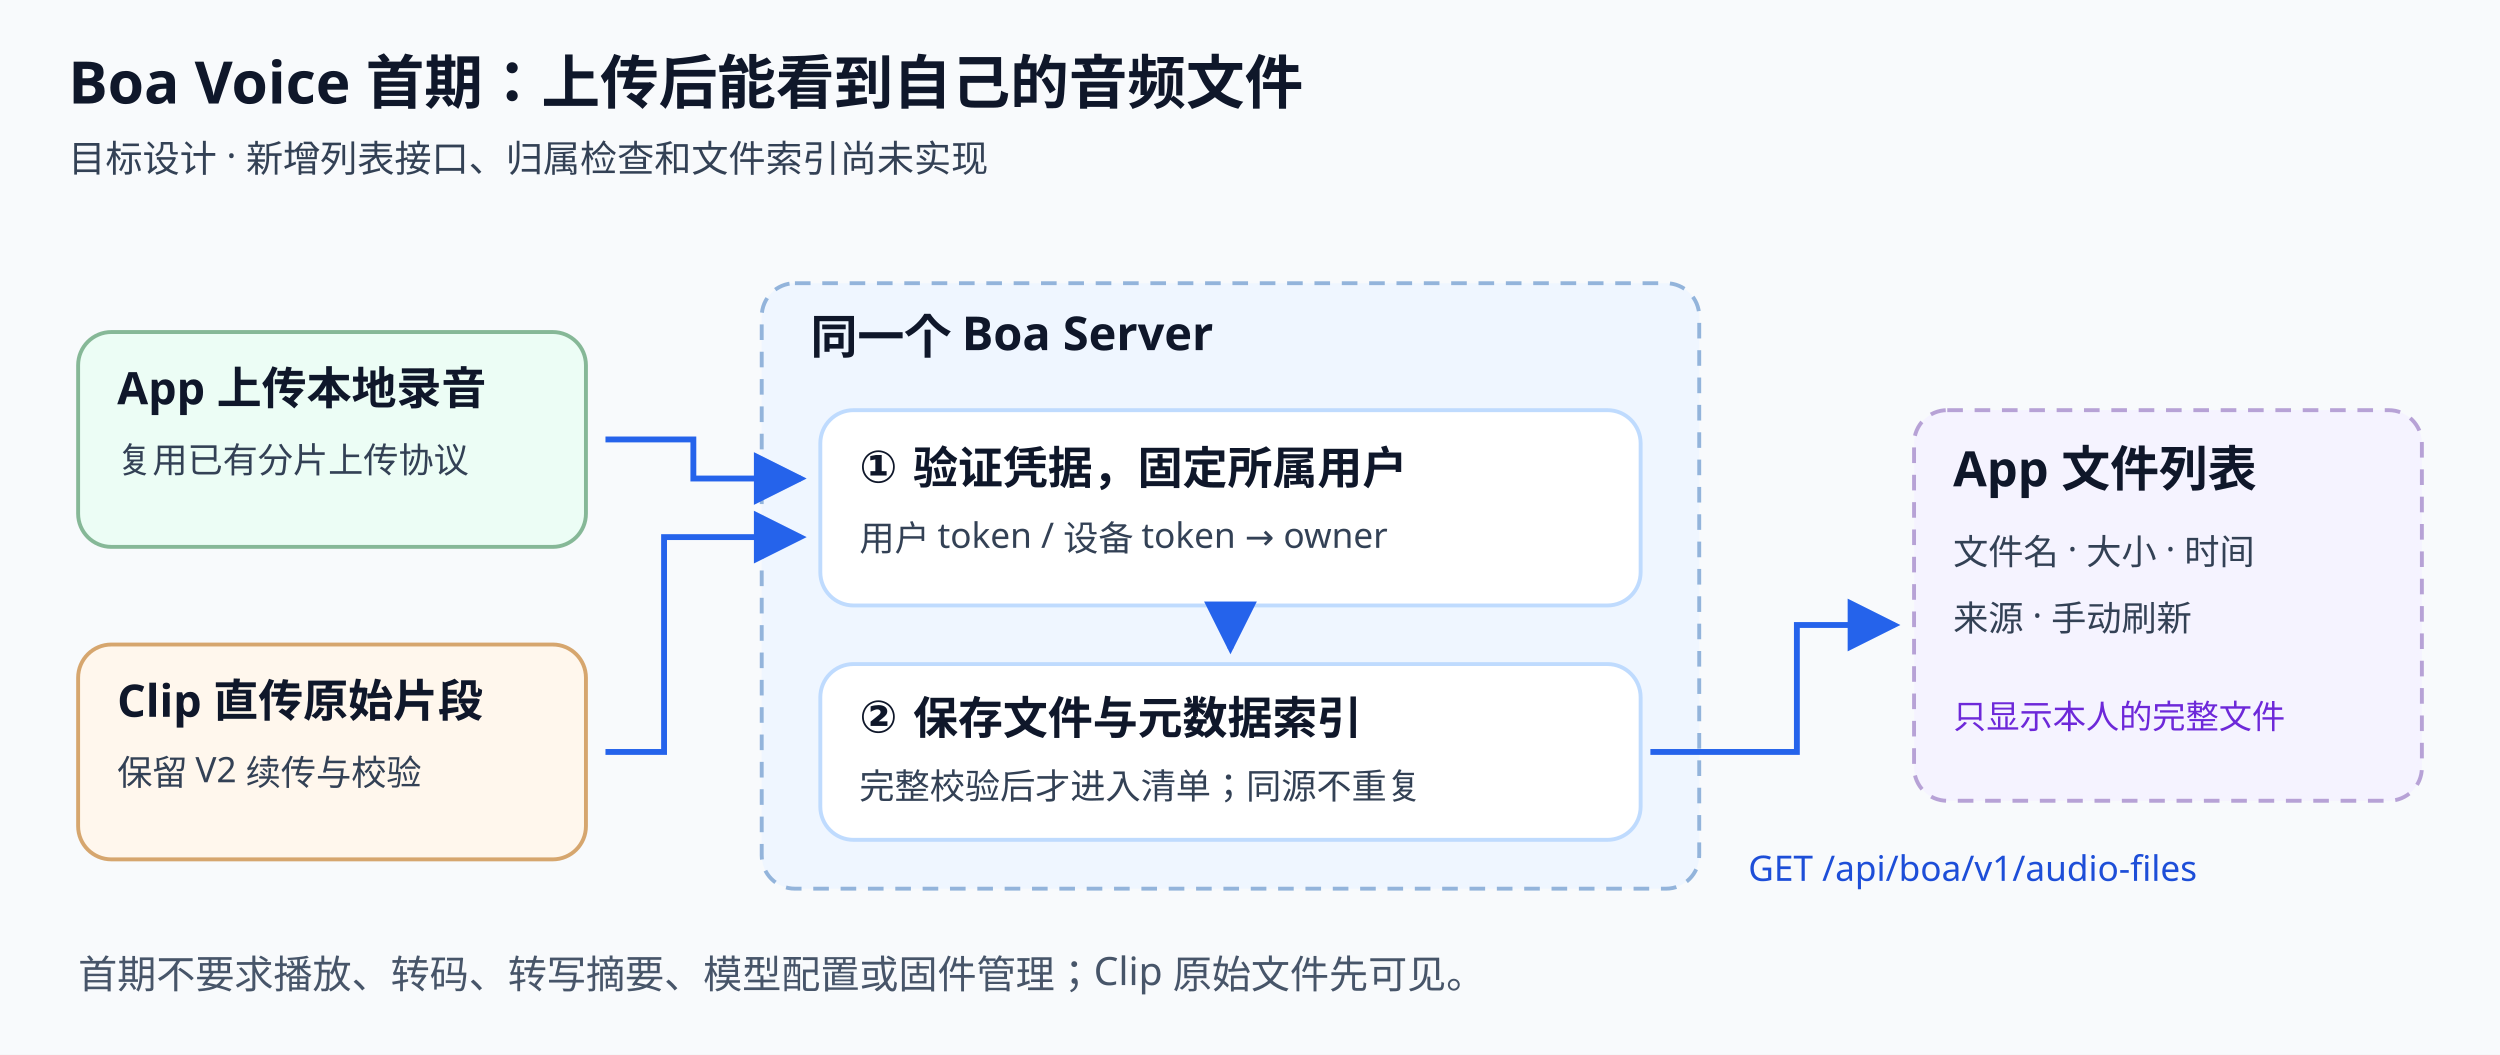
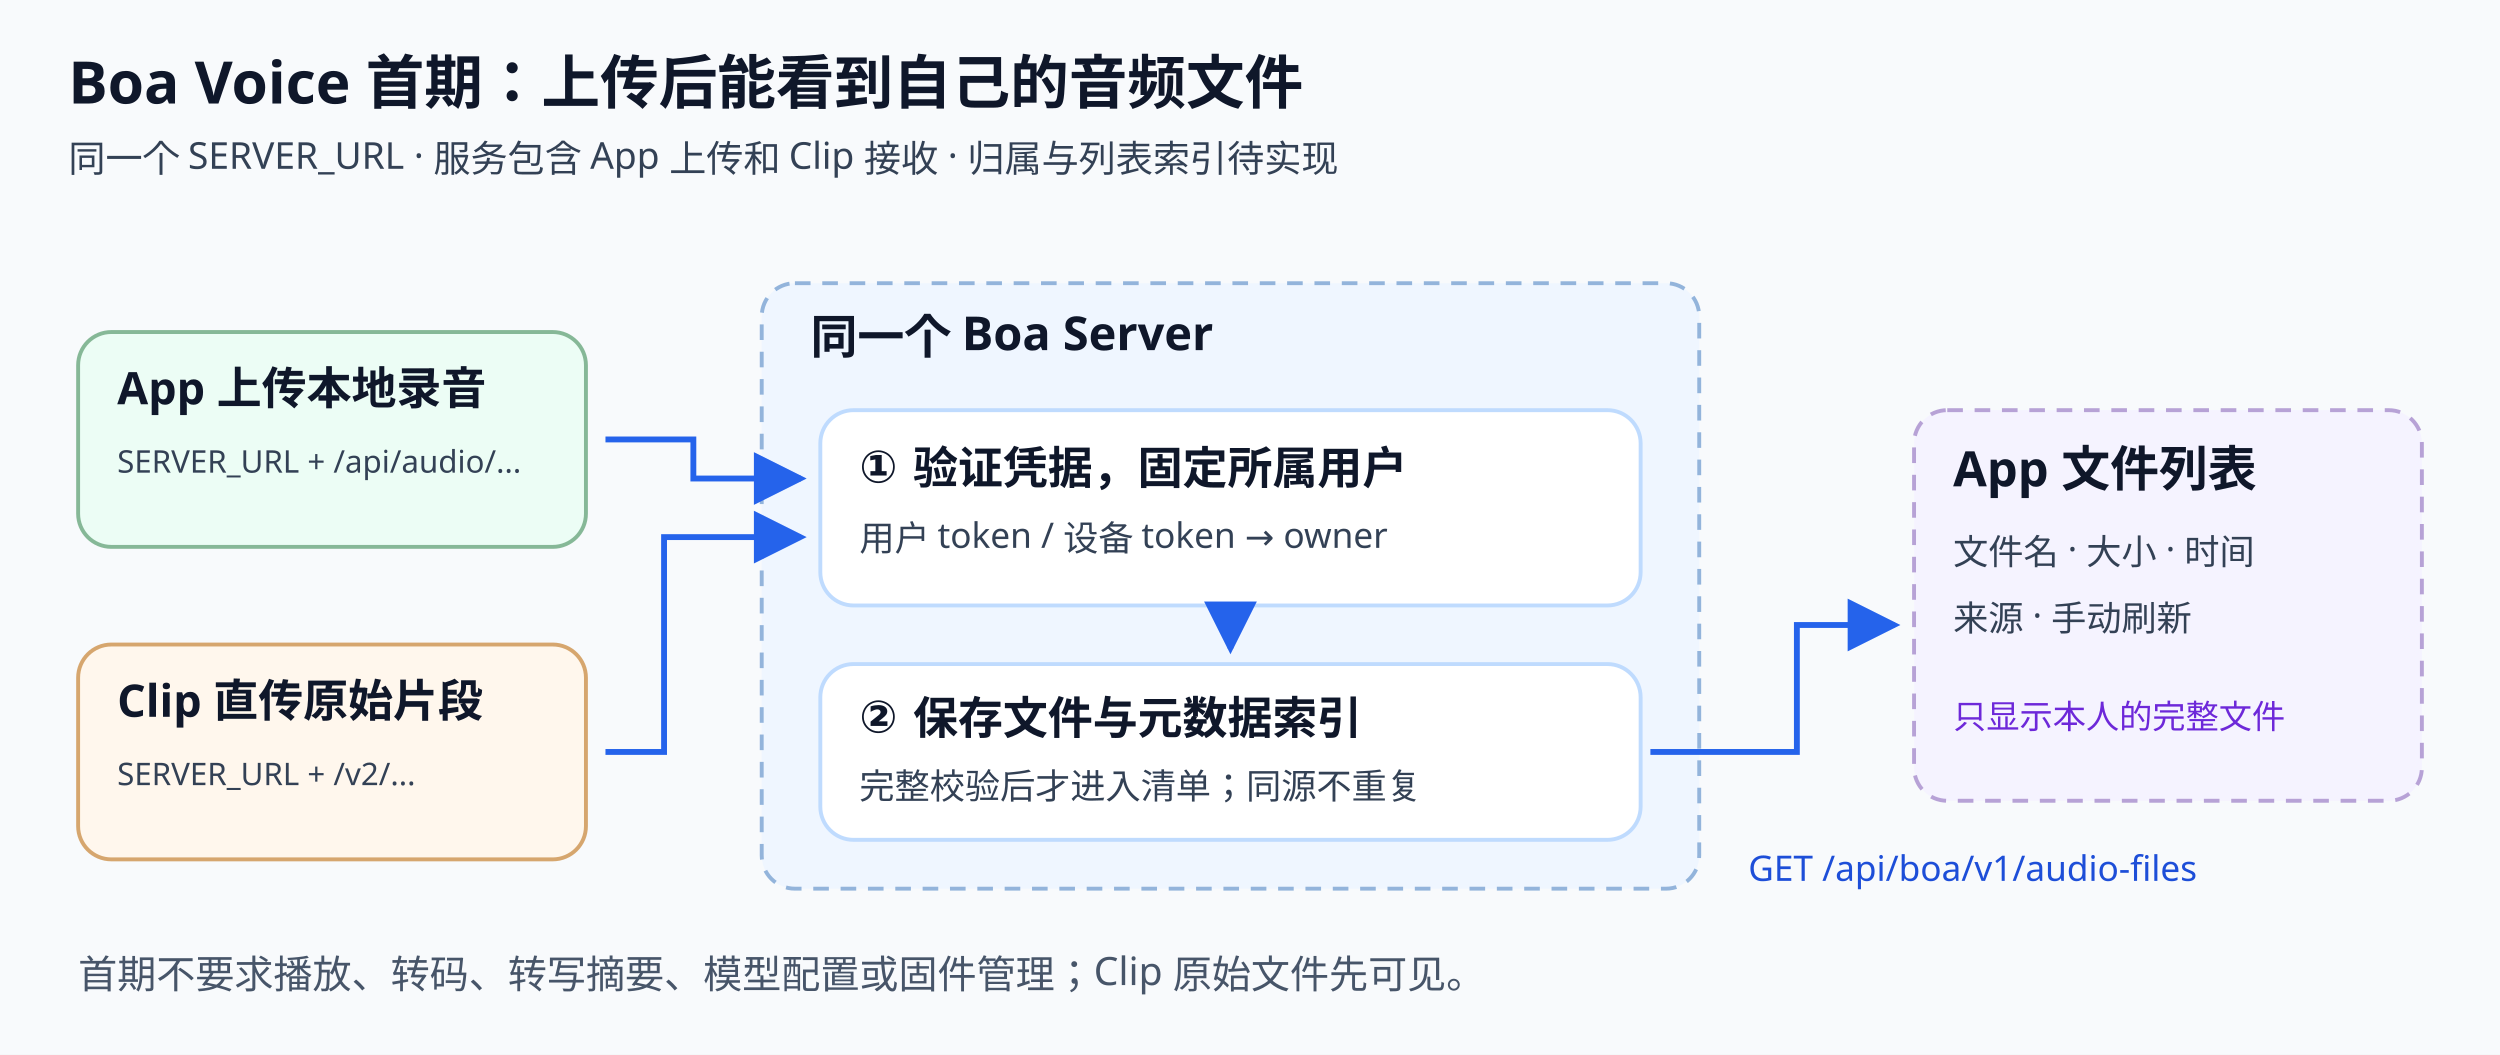
<svg xmlns="http://www.w3.org/2000/svg" width="1280" height="540" viewBox="0 0 1280 540">
  <defs>
    <marker id="arrow" markerWidth="9" markerHeight="9" refX="8" refY="4.5" orient="auto">
      <path d="M0,0 L9,4.5 L0,9" fill="#2563eb" />
    </marker>
  </defs>
  <rect width="1280" height="540" fill="#f8fafc" />
  <g font-family="PingFang SC,Heiti SC,Arial Unicode MS,sans-serif">
    <text x="35" y="53" font-size="30" fill="#0f172a" font-weight="600" text-anchor="start">Boa Voice 首期：上传后能看到自己的音频文件</text>
-     <text x="35" y="88" font-size="19" fill="#334155" font-weight="normal" text-anchor="start">目标设计 · 新增列表接口、归属检查和文件索引尚未实现</text>
+     <text x="35" y="88" font-size="19" fill="#334155" font-weight="normal" text-anchor="start">同一个 SERVER_URL · 服务包含 App 上传和 Clip 接收 · 归属与列表索引待实现</text>
    <rect x="40" y="170" width="260" height="110" rx="17" fill="#ecfdf5" stroke="#86b897" stroke-width="2" />
    <text x="60" y="207" font-size="23" fill="#0f172a" font-weight="600" text-anchor="start">App 上传本地录音</text>
-     <text x="60" y="242" font-size="18" fill="#334155" font-weight="normal" text-anchor="start">复用已有分片上传协议</text>
+     <text x="60" y="242" font-size="16" fill="#334155" font-weight="normal" text-anchor="start">SERVER_URL + /api/audio/...</text>
    <rect x="40" y="330" width="260" height="110" rx="17" fill="#fff7ed" stroke="#d6a66e" stroke-width="2" />
    <text x="60" y="367" font-size="23" fill="#0f172a" font-weight="600" text-anchor="start">Clip 直传原始片段</text>
-     <text x="60" y="402" font-size="18" fill="#334155" font-weight="normal" text-anchor="start">保留 V2 续传与校验</text>
+     <text x="60" y="402" font-size="16" fill="#334155" font-weight="normal" text-anchor="start">SERVER_URL + /v2/...</text>
    <rect x="390" y="145" width="480" height="310" rx="17" fill="#eff6ff" stroke="#93b4db" stroke-width="2" stroke-dasharray="8 6" />
    <text x="415" y="181" font-size="24" fill="#0f172a" font-weight="600" text-anchor="start">同一个 Boa Server</text>
    <rect x="420" y="210" width="420" height="100" rx="17" fill="#fff" stroke="#bfdbfe" stroke-width="2" />
    <text x="440" y="247" font-size="23" fill="#0f172a" font-weight="600" text-anchor="start">① 验证凭据，固定所属用户</text>
    <text x="440" y="282" font-size="18" fill="#334155" font-weight="normal" text-anchor="start">用户 token / 设备 token → owner</text>
    <rect x="420" y="340" width="420" height="90" rx="17" fill="#fff" stroke="#bfdbfe" stroke-width="2" />
    <text x="440" y="375" font-size="23" fill="#0f172a" font-weight="600" text-anchor="start">② 保存文件与元数据索引</text>
    <text x="440" y="409" font-size="18" fill="#334155" font-weight="normal" text-anchor="start">完整校验后才进入清单；同源不重复</text>
    <path d="M310,225 H355 V245 H410" fill="none" stroke="#2563eb" stroke-width="3" marker-end="url(#arrow)" />
    <path d="M310,385 H340 V275 H410" fill="none" stroke="#2563eb" stroke-width="3" marker-end="url(#arrow)" />
    <path d="M630,315 V332" fill="none" stroke="#2563eb" stroke-width="3" marker-end="url(#arrow)" />
    <rect x="980" y="210" width="260" height="200" rx="17" fill="#f5f3ff" stroke="#b7a2d6" stroke-width="2" stroke-dasharray="8 6" />
    <text x="1000" y="249" font-size="25" fill="#0f172a" font-weight="600" text-anchor="start">App 文件列表</text>
    <text x="1000" y="289" font-size="18" fill="#334155" font-weight="normal" text-anchor="start">文件名 · 大小 · 时间</text>
    <text x="1000" y="323" font-size="18" fill="#334155" font-weight="normal" text-anchor="start">来源 · 手动刷新</text>
    <text x="1000" y="373" font-size="17" fill="#6d28d9" font-weight="normal" text-anchor="start">只显示本人的完整文件</text>
    <path d="M845,385 H920 V320 H970" fill="none" stroke="#2563eb" stroke-width="3" marker-end="url(#arrow)" />
    <text x="1010" y="451" font-size="18" fill="#1d4ed8" font-weight="normal" text-anchor="middle">GET /api/boa/v1/audio-files</text>
    <text x="40" y="506" font-size="20" fill="#475569" font-weight="normal" text-anchor="start">首期不要求播放、转码、转写摘要、模型配置或固件管理；Clip 原始文件先可见。</text>
  </g>
</svg>
